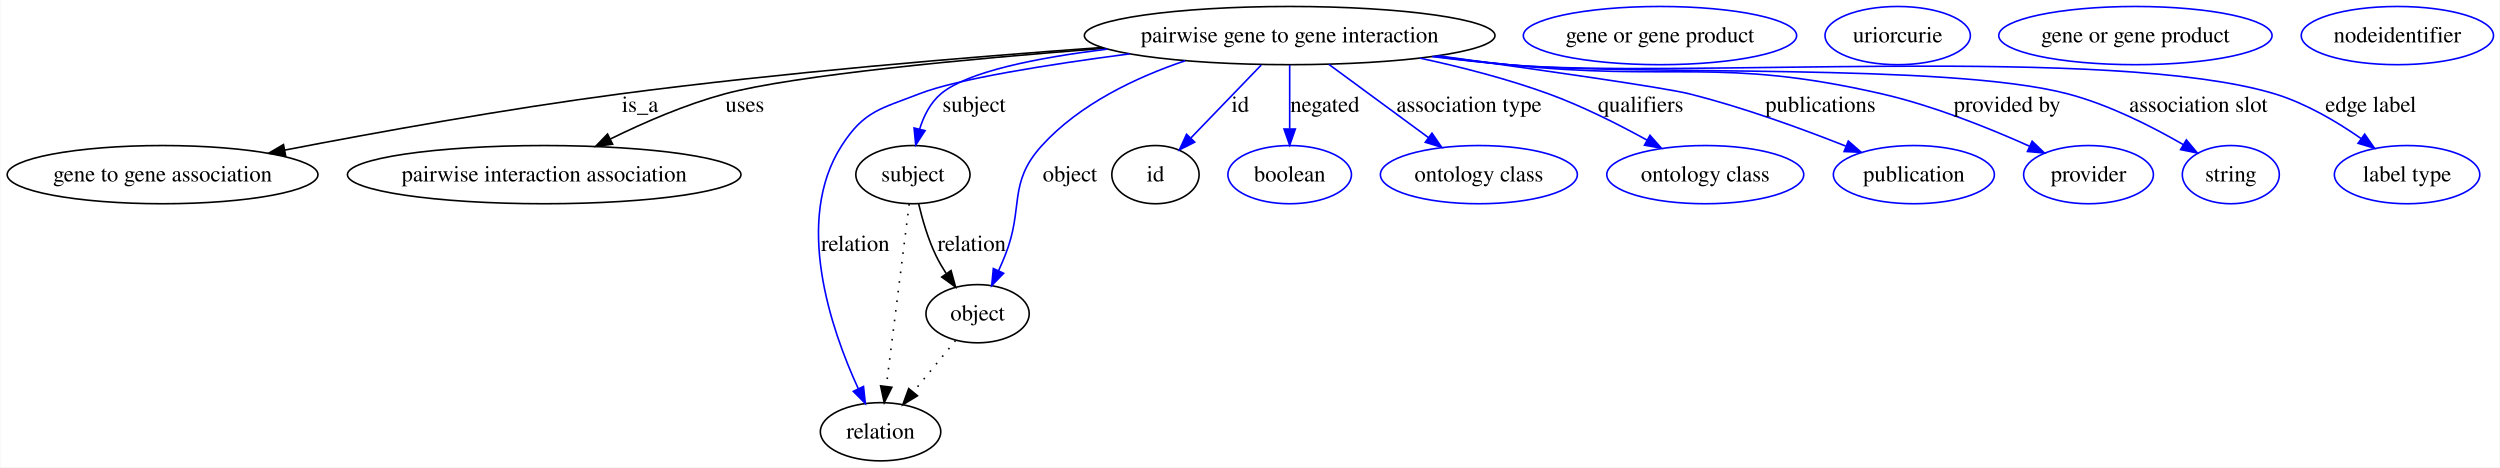
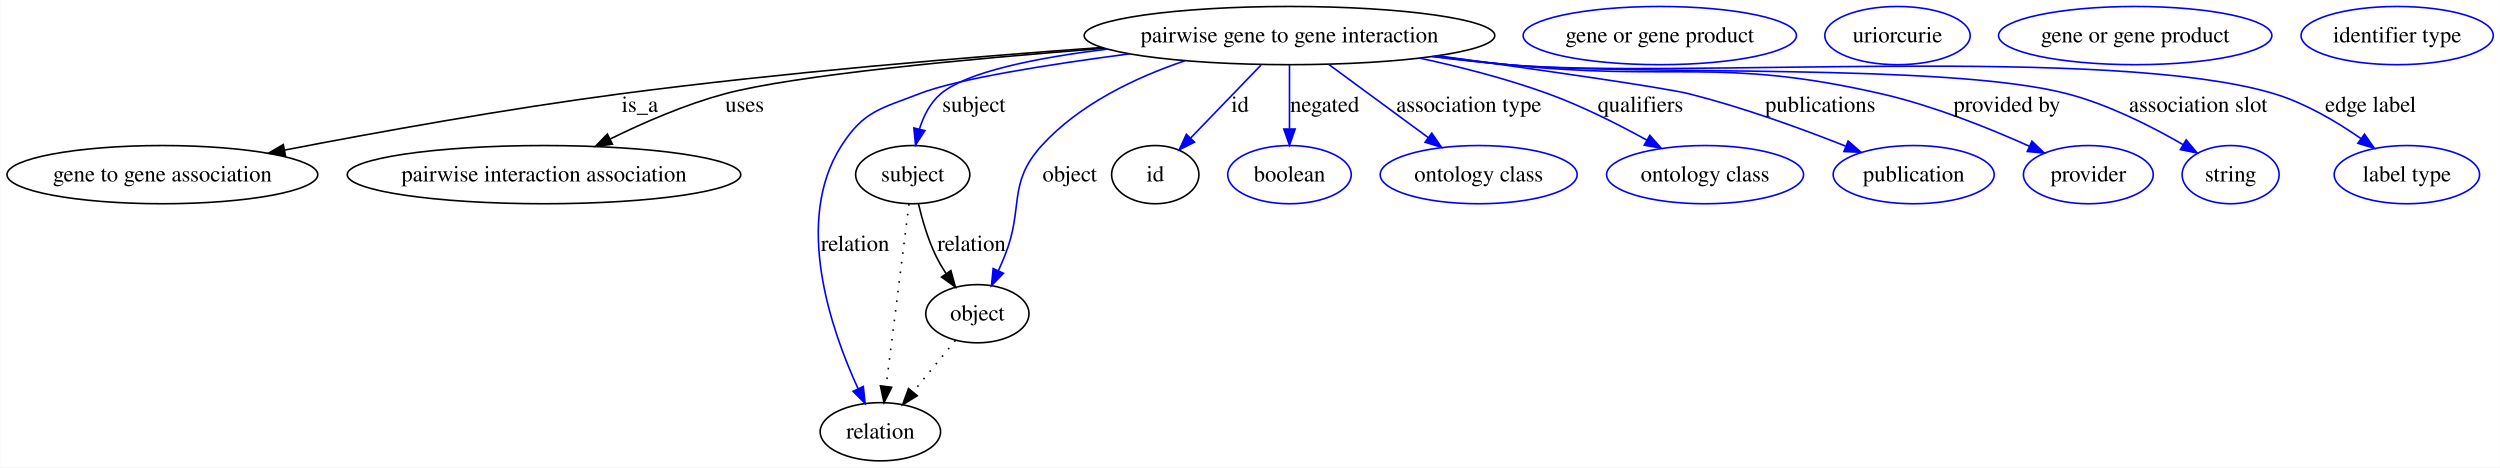
- <svg xmlns="http://www.w3.org/2000/svg" width="1546pt" height="289pt" viewBox="0.00 0.00 1545.53 289.00">
+ <svg xmlns="http://www.w3.org/2000/svg" width="1546pt" height="289pt" viewBox="0.00 0.00 1545.77 289.00">
  <g id="graph0" class="graph" transform="scale(1 1) rotate(0) translate(4 285)">
-     <polygon fill="#ffffff" stroke="transparent" points="-4,4 -4,-285 1541.526,-285 1541.526,4 -4,4" />
+     <polygon fill="#ffffff" stroke="transparent" points="-4,4 -4,-285 1541.772,-285 1541.772,4 -4,4" />
    <g id="node1" class="node">
      <ellipse fill="none" stroke="#000000" cx="793.3" cy="-263" rx="126.978" ry="18" />
      <text text-anchor="middle" x="793.3" y="-258.8" font-family="Times,serif" font-size="14.00" fill="#000000">pairwise gene to gene interaction</text>
    </g>
    <g id="node2" class="node">
      <ellipse fill="none" stroke="#000000" cx="96.3" cy="-177" rx="96.101" ry="18" />
      <text text-anchor="middle" x="96.3" y="-172.8" font-family="Times,serif" font-size="14.00" fill="#000000">gene to gene association</text>
    </g>
    <g id="edge1" class="edge">
      <path fill="none" stroke="#000000" d="M677.136,-255.625C594.088,-249.685 479.784,-240.151 379.749,-227 308.942,-217.691 228.851,-203.193 171.912,-192.2" />
      <polygon fill="#000000" stroke="#000000" points="172.397,-188.729 161.913,-190.26 171.063,-195.601 172.397,-188.729" />
      <text text-anchor="middle" x="391.576" y="-215.8" font-family="Times,serif" font-size="14.00" fill="#000000">is_a</text>
    </g>
    <g id="node3" class="node">
      <ellipse fill="none" stroke="#000000" cx="332.3" cy="-177" rx="121.692" ry="18" />
      <text text-anchor="middle" x="332.3" y="-172.8" font-family="Times,serif" font-size="14.00" fill="#000000">pairwise interaction association</text>
    </g>
    <g id="edge2" class="edge">
      <path fill="none" stroke="#000000" d="M678.688,-255.108C594.298,-248.557 487.084,-238.48 444.19,-227 419.772,-220.465 393.92,-209.227 373.224,-199.059" />
      <polygon fill="#000000" stroke="#000000" points="374.609,-195.838 364.101,-194.483 371.471,-202.095 374.609,-195.838" />
      <text text-anchor="middle" x="456.356" y="-215.8" font-family="Times,serif" font-size="14.00" fill="#000000">uses</text>
    </g>
    <g id="node4" class="node">
      <ellipse fill="none" stroke="#000000" cx="560.3" cy="-177" rx="35.313" ry="18" />
      <text text-anchor="middle" x="560.3" y="-172.8" font-family="Times,serif" font-size="14.00" fill="#000000">subject</text>
    </g>
    <g id="edge3" class="edge">
      <path fill="none" stroke="#0000ff" d="M680.486,-254.623C637.002,-249.279 593.851,-240.682 577.645,-227 571.057,-221.438 566.968,-213.234 564.431,-205.074" />
      <polygon fill="#0000ff" stroke="#0000ff" points="567.821,-204.202 562.044,-195.322 561.022,-205.867 567.821,-204.202" />
      <text text-anchor="middle" x="598.128" y="-215.8" font-family="Times,serif" font-size="14.00" fill="#000000">subject</text>
    </g>
    <g id="node6" class="node">
      <ellipse fill="none" stroke="#000000" cx="540.3" cy="-18" rx="37.233" ry="18" />
      <text text-anchor="middle" x="540.3" y="-13.8" font-family="Times,serif" font-size="14.00" fill="#000000">relation</text>
    </g>
    <g id="edge4" class="edge">
      <path fill="none" stroke="#0000ff" d="M694.39,-251.707C643.765,-245.08 587.921,-236.215 564.3,-227 540.414,-217.681 530.175,-216.561 516.3,-195 486.493,-148.679 509.604,-81.424 526.548,-44.586" />
      <polygon fill="#0000ff" stroke="#0000ff" points="529.748,-46.008 530.901,-35.476 523.432,-42.99 529.748,-46.008" />
      <text text-anchor="middle" x="524.68" y="-129.8" font-family="Times,serif" font-size="14.00" fill="#000000">relation</text>
    </g>
    <g id="node8" class="node">
      <ellipse fill="none" stroke="#000000" cx="600.3" cy="-91" rx="31.931" ry="18" />
      <text text-anchor="middle" x="600.3" y="-86.8" font-family="Times,serif" font-size="14.00" fill="#000000">object</text>
    </g>
    <g id="edge5" class="edge">
      <path fill="none" stroke="#0000ff" d="M728.654,-247.427C698.143,-237.108 663.399,-220.614 640.093,-195 618.642,-171.424 629.192,-156.574 617.3,-127 616.063,-123.922 614.692,-120.732 613.28,-117.582" />
      <polygon fill="#0000ff" stroke="#0000ff" points="616.403,-115.995 609.021,-108.395 610.052,-118.939 616.403,-115.995" />
      <text text-anchor="middle" x="657.404" y="-172.8" font-family="Times,serif" font-size="14.00" fill="#000000">object</text>
    </g>
    <g id="node10" class="node">
      <ellipse fill="none" stroke="#000000" cx="710.3" cy="-177" rx="27" ry="18" />
      <text text-anchor="middle" x="710.3" y="-172.8" font-family="Times,serif" font-size="14.00" fill="#000000">id</text>
    </g>
    <g id="edge6" class="edge">
      <path fill="none" stroke="#0000ff" d="M775.698,-244.762C763.011,-231.615 745.803,-213.785 732.223,-199.715" />
      <polygon fill="#0000ff" stroke="#0000ff" points="734.566,-197.103 725.103,-192.338 729.529,-201.964 734.566,-197.103" />
      <text text-anchor="middle" x="762.745" y="-215.8" font-family="Times,serif" font-size="14.00" fill="#000000">id</text>
    </g>
    <g id="node12" class="node">
      <ellipse fill="none" stroke="#0000ff" cx="793.3" cy="-177" rx="38.202" ry="18" />
      <text text-anchor="middle" x="793.3" y="-172.8" font-family="Times,serif" font-size="14.00" fill="#000000">boolean</text>
    </g>
    <g id="edge7" class="edge">
      <path fill="none" stroke="#0000ff" d="M793.3,-244.762C793.3,-233.36 793.3,-218.434 793.3,-205.494" />
      <polygon fill="#0000ff" stroke="#0000ff" points="796.801,-205.212 793.3,-195.212 789.801,-205.212 796.801,-205.212" />
      <text text-anchor="middle" x="815.066" y="-215.8" font-family="Times,serif" font-size="14.00" fill="#000000">negated</text>
    </g>
    <g id="node13" class="node">
      <ellipse fill="none" stroke="#0000ff" cx="910.3" cy="-177" rx="60.905" ry="18" />
      <text text-anchor="middle" x="910.3" y="-172.8" font-family="Times,serif" font-size="14.00" fill="#000000">ontology class</text>
    </g>
    <g id="edge8" class="edge">
      <path fill="none" stroke="#0000ff" d="M817.543,-245.181C835.384,-232.066 859.79,-214.127 879.089,-199.942" />
      <polygon fill="#0000ff" stroke="#0000ff" points="881.299,-202.661 887.283,-193.919 877.153,-197.021 881.299,-202.661" />
      <text text-anchor="middle" x="904.206" y="-215.8" font-family="Times,serif" font-size="14.00" fill="#000000">association type</text>
    </g>
    <g id="node14" class="node">
      <ellipse fill="none" stroke="#0000ff" cx="1050.3" cy="-177" rx="60.905" ry="18" />
      <text text-anchor="middle" x="1050.3" y="-172.8" font-family="Times,serif" font-size="14.00" fill="#000000">ontology class</text>
    </g>
    <g id="edge9" class="edge">
      <path fill="none" stroke="#0000ff" d="M873.797,-249.069C899.592,-243.502 928.013,-236.191 953.3,-227 974.225,-219.394 996.38,-208.235 1014.225,-198.388" />
      <polygon fill="#0000ff" stroke="#0000ff" points="1016.13,-201.332 1023.135,-193.383 1012.702,-195.229 1016.13,-201.332" />
      <text text-anchor="middle" x="1010.352" y="-215.8" font-family="Times,serif" font-size="14.00" fill="#000000">qualifiers</text>
    </g>
    <g id="node15" class="node">
      <ellipse fill="none" stroke="#0000ff" cx="1179.3" cy="-177" rx="49.788" ry="18" />
      <text text-anchor="middle" x="1179.3" y="-172.8" font-family="Times,serif" font-size="14.00" fill="#000000">publication</text>
    </g>
    <g id="edge10" class="edge">
      <path fill="none" stroke="#0000ff" d="M885.074,-250.53C948.905,-241.702 1025.166,-230.784 1040.3,-227 1073.538,-218.689 1109.939,-205.436 1137.15,-194.662" />
      <polygon fill="#0000ff" stroke="#0000ff" points="1138.758,-197.789 1146.737,-190.819 1136.153,-191.291 1138.758,-197.789" />
      <text text-anchor="middle" x="1121.518" y="-215.8" font-family="Times,serif" font-size="14.00" fill="#000000">publications</text>
    </g>
    <g id="node16" class="node">
      <ellipse fill="none" stroke="#0000ff" cx="1287.3" cy="-177" rx="40.132" ry="18" />
      <text text-anchor="middle" x="1287.3" y="-172.8" font-family="Times,serif" font-size="14.00" fill="#000000">provider</text>
    </g>
    <g id="edge11" class="edge">
      <path fill="none" stroke="#0000ff" d="M883.627,-250.261C898.535,-248.358 913.839,-246.526 928.3,-245 1030.709,-234.191 1058.92,-249.983 1159.3,-227 1191.263,-219.682 1225.801,-205.81 1250.935,-194.53" />
      <polygon fill="#0000ff" stroke="#0000ff" points="1252.44,-197.691 1260.082,-190.353 1249.532,-191.323 1252.44,-197.691" />
      <text text-anchor="middle" x="1236.933" y="-215.8" font-family="Times,serif" font-size="14.00" fill="#000000">provided by</text>
    </g>
    <g id="node17" class="node">
      <ellipse fill="none" stroke="#0000ff" cx="1375.3" cy="-177" rx="30.003" ry="18" />
      <text text-anchor="middle" x="1375.3" y="-172.8" font-family="Times,serif" font-size="14.00" fill="#000000">string</text>
    </g>
    <g id="edge12" class="edge">
      <path fill="none" stroke="#0000ff" d="M882.142,-250.12C897.51,-248.188 913.35,-246.383 928.3,-245 1004.966,-237.906 1199.813,-246.483 1274.3,-227 1299.792,-220.332 1326.415,-206.843 1345.923,-195.554" />
      <polygon fill="#0000ff" stroke="#0000ff" points="1347.809,-198.505 1354.624,-190.392 1344.238,-192.484 1347.809,-198.505" />
      <text text-anchor="middle" x="1355.268" y="-215.8" font-family="Times,serif" font-size="14.00" fill="#000000">association slot</text>
    </g>
    <g id="node18" class="node">
      <ellipse fill="none" stroke="#0000ff" cx="1484.3" cy="-177" rx="44.96" ry="18" />
      <text text-anchor="middle" x="1484.3" y="-172.8" font-family="Times,serif" font-size="14.00" fill="#000000">label type</text>
    </g>
    <g id="edge13" class="edge">
      <path fill="none" stroke="#0000ff" d="M881.4,-250.032C896.996,-248.085 913.105,-246.299 928.3,-245 1033.327,-236.024 1301.376,-257.421 1402.3,-227 1421.518,-221.208 1440.793,-209.807 1455.822,-199.354" />
      <polygon fill="#0000ff" stroke="#0000ff" points="1458.079,-202.042 1464.148,-193.358 1453.988,-196.362 1458.079,-202.042" />
      <text text-anchor="middle" x="1461.868" y="-215.8" font-family="Times,serif" font-size="14.00" fill="#000000">edge label</text>
    </g>
    <g id="edge15" class="edge">
      <path fill="none" stroke="#000000" stroke-dasharray="1,5" d="M558.006,-158.761C554.54,-131.205 547.94,-78.735 543.85,-46.223" />
      <polygon fill="#000000" stroke="#000000" points="547.289,-45.512 542.568,-36.027 540.343,-46.385 547.289,-45.512" />
    </g>
    <g id="edge14" class="edge">
      <path fill="none" stroke="#000000" d="M563.878,-158.869C566.188,-149.127 569.681,-137.081 574.542,-127 576.33,-123.29 578.499,-119.555 580.811,-115.969" />
      <polygon fill="#000000" stroke="#000000" points="583.89,-117.671 586.714,-107.46 578.138,-113.681 583.89,-117.671" />
      <text text-anchor="middle" x="596.68" y="-129.8" font-family="Times,serif" font-size="14.00" fill="#000000">relation</text>
    </g>
    <g id="node5" class="node">
      <ellipse fill="none" stroke="#0000ff" cx="1022.3" cy="-263" rx="84.515" ry="18" />
      <text text-anchor="middle" x="1022.3" y="-258.8" font-family="Times,serif" font-size="14.00" fill="#000000">gene or gene product</text>
    </g>
    <g id="node7" class="node">
      <ellipse fill="none" stroke="#0000ff" cx="1169.3" cy="-263" rx="44.942" ry="18" />
      <text text-anchor="middle" x="1169.3" y="-258.8" font-family="Times,serif" font-size="14.00" fill="#000000">uriorcurie</text>
    </g>
    <g id="edge16" class="edge">
      <path fill="none" stroke="#000000" stroke-dasharray="1,5" d="M586.686,-74.435C578.992,-65.075 569.225,-53.191 560.639,-42.745" />
      <polygon fill="#000000" stroke="#000000" points="563.123,-40.255 554.069,-34.752 557.715,-44.7 563.123,-40.255" />
    </g>
    <g id="node9" class="node">
      <ellipse fill="none" stroke="#0000ff" cx="1316.3" cy="-263" rx="84.515" ry="18" />
      <text text-anchor="middle" x="1316.3" y="-258.8" font-family="Times,serif" font-size="14.00" fill="#000000">gene or gene product</text>
    </g>
    <g id="node11" class="node">
-       <ellipse fill="none" stroke="#0000ff" cx="1478.3" cy="-263" rx="59.451" ry="18" />
-       <text text-anchor="middle" x="1478.3" y="-258.8" font-family="Times,serif" font-size="14.00" fill="#000000">nodeidentifier</text>
+       <ellipse fill="none" stroke="#0000ff" cx="1478.3" cy="-263" rx="59.443" ry="18" />
+       <text text-anchor="middle" x="1478.3" y="-258.8" font-family="Times,serif" font-size="14.00" fill="#000000">identifier type</text>
    </g>
  </g>
</svg>
